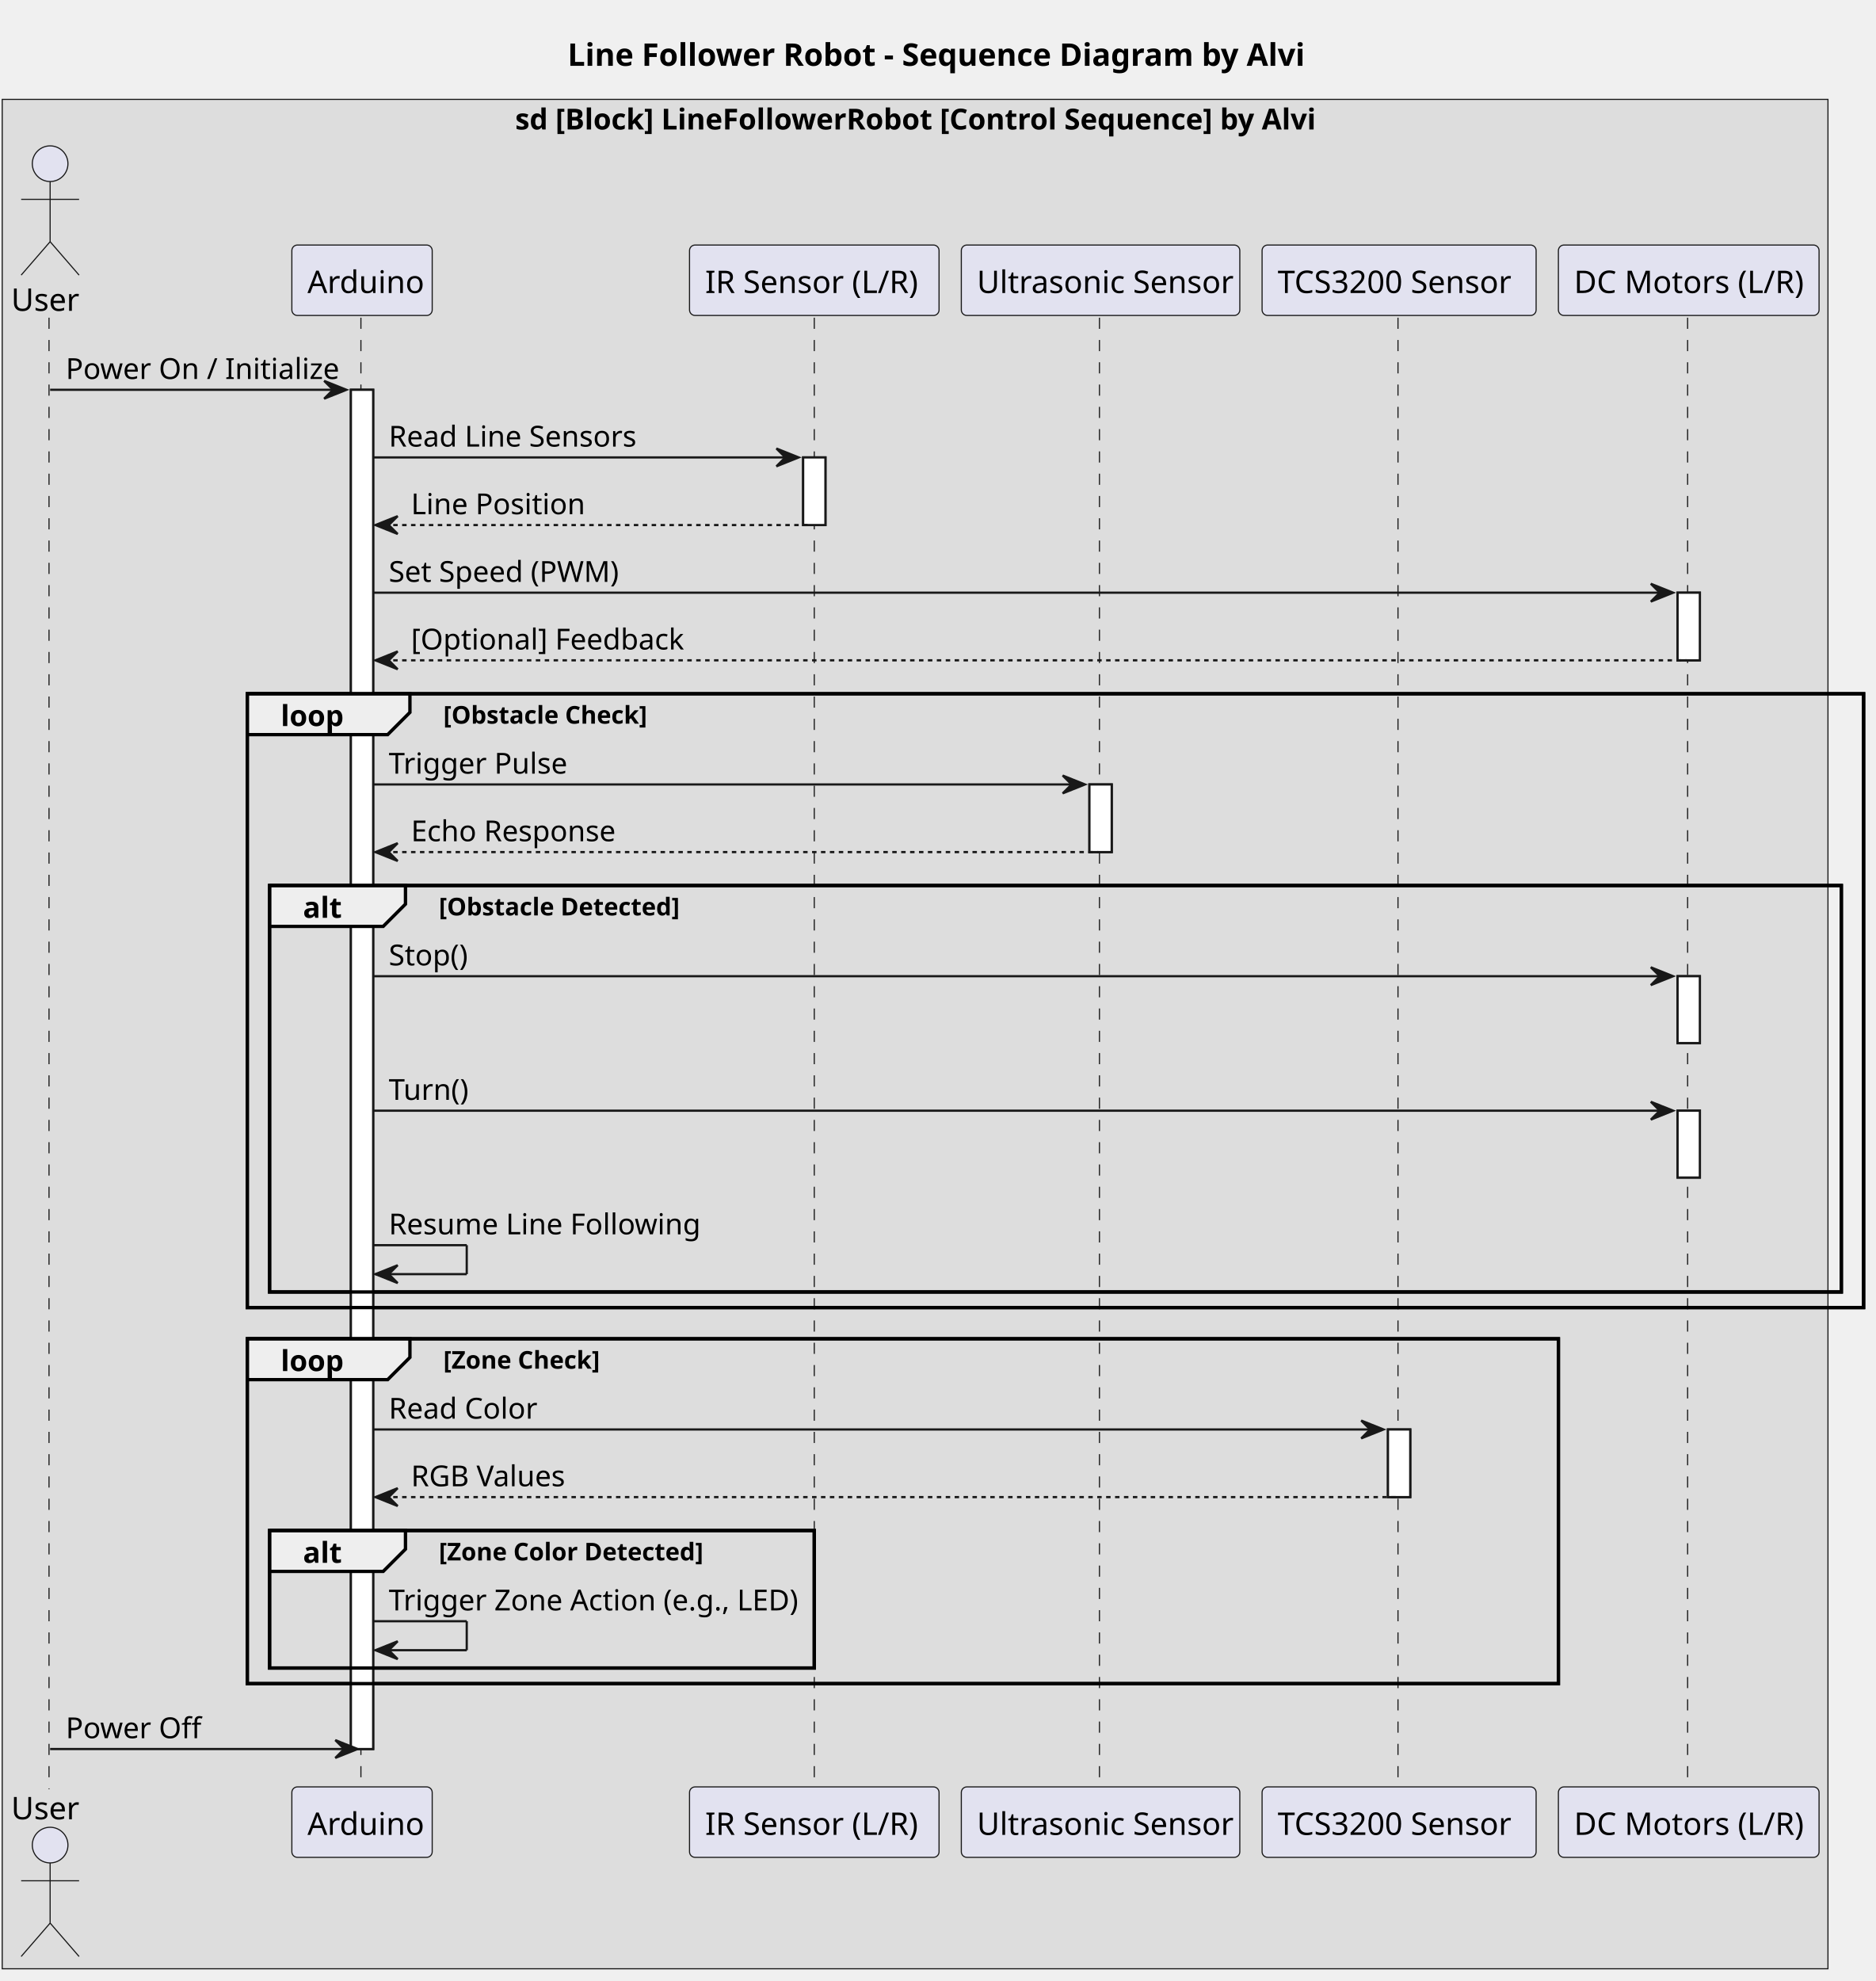
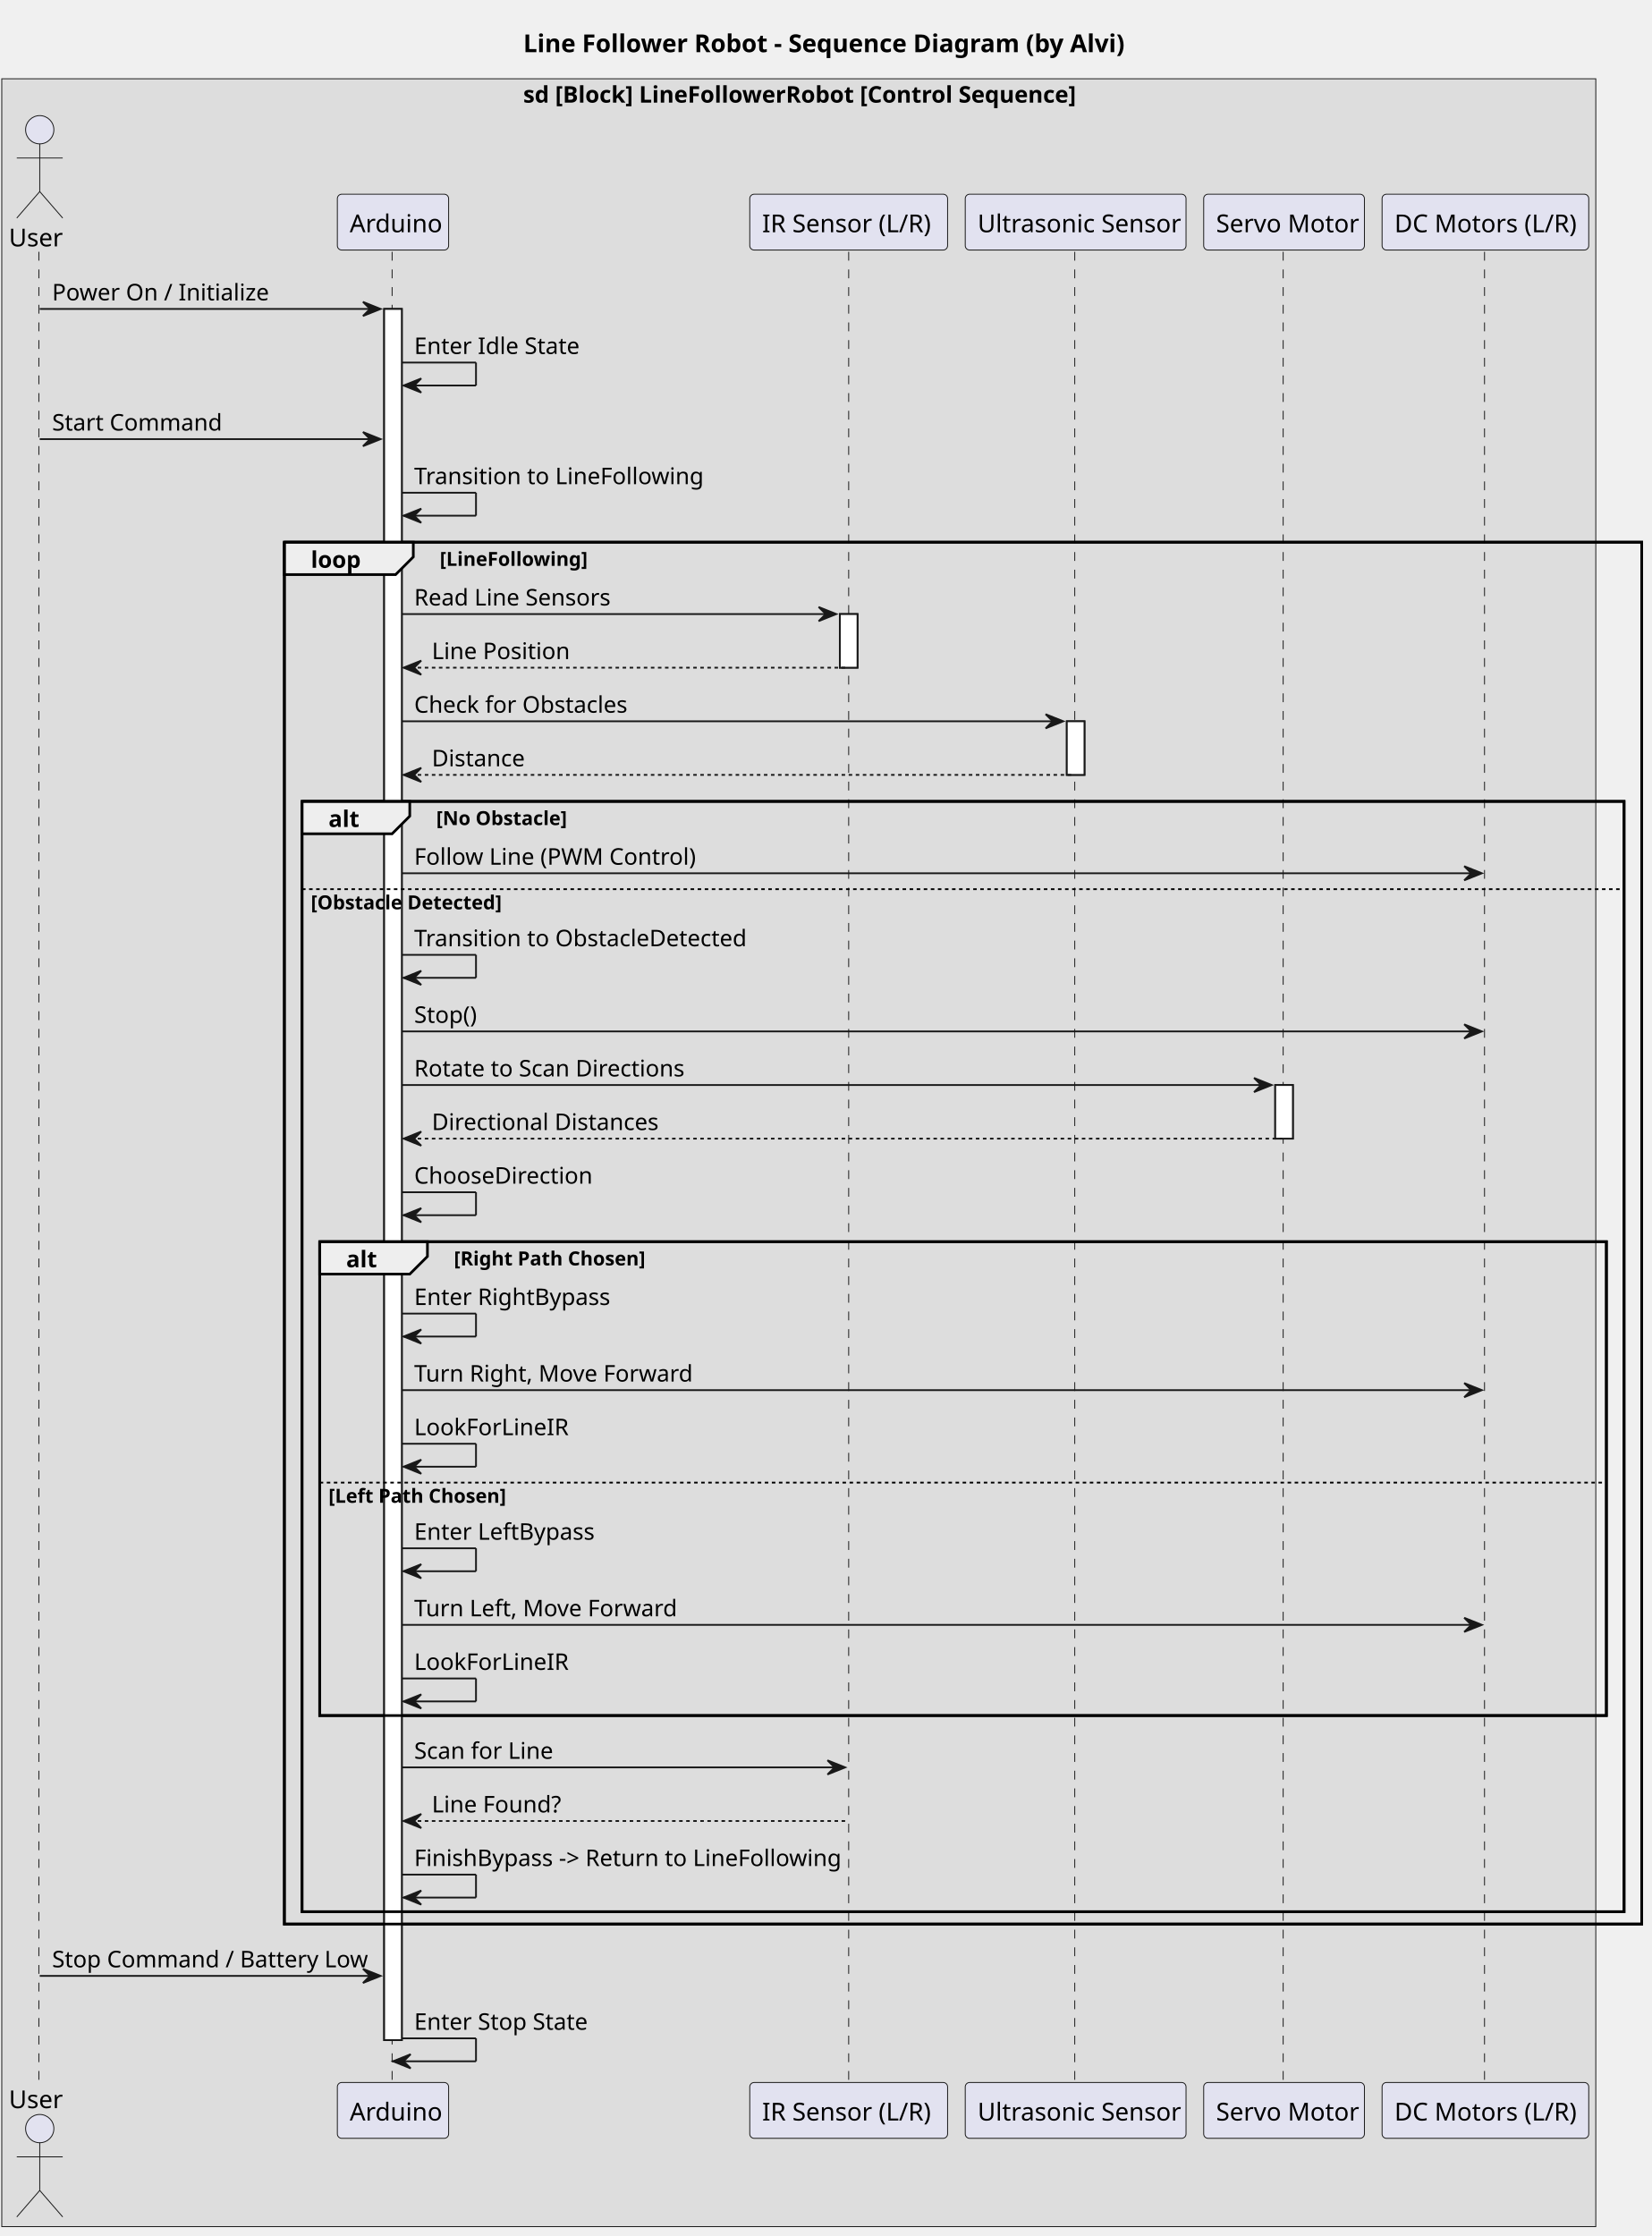
- <svg xmlns="http://www.w3.org/2000/svg" contentStyleType="text/css" height="889px" preserveAspectRatio="none" style="width:842px;height:889px;background:#FFFFFF;" version="1.1" viewBox="0 0 842 889" width="842px" zoomAndPan="magnify">
+ <svg xmlns="http://www.w3.org/2000/svg" contentStyleType="text/css" height="1266px" preserveAspectRatio="none" style="width:935px;height:1266px;background:#FFFFFF;" version="1.1" viewBox="0 0 935 1266" width="935px" zoomAndPan="magnify">
  <defs />
  <g>
-     <text fill="#000000" font-family="sans-serif" font-size="14" font-weight="bold" lengthAdjust="spacing" textLength="336" x="254.75" y="29.533">Line Follower Robot - Sequence Diagram by Alvi</text>
-     <rect fill="#DDDDDD" height="838.898" style="stroke:#181818;stroke-width:0.5;" width="819.5" x="1" y="44.609" />
-     <text fill="#000000" font-family="sans-serif" font-size="13" font-weight="bold" lengthAdjust="spacing" textLength="359" x="231.25" y="58.105">sd [Block] LineFollowerRobot [Control Sequence] by Alvi</text>
-     <rect fill="#FFFFFF" height="609.977" style="stroke:#181818;stroke-width:1.0;" width="10" x="157.5" y="174.922" />
-     <rect fill="#FFFFFF" height="30.352" style="stroke:#181818;stroke-width:1.0;" width="10" x="360.5" y="205.273" />
-     <rect fill="#FFFFFF" height="30.352" style="stroke:#181818;stroke-width:1.0;" width="10" x="489" y="352.031" />
-     <rect fill="#FFFFFF" height="30.352" style="stroke:#181818;stroke-width:1.0;" width="10" x="623" y="641.492" />
-     <rect fill="#FFFFFF" height="30.352" style="stroke:#181818;stroke-width:1.0;" width="10" x="753" y="265.977" />
-     <rect fill="#FFFFFF" height="30" style="stroke:#181818;stroke-width:1.0;" width="10" x="753" y="438.086" />
-     <rect fill="#FFFFFF" height="30" style="stroke:#181818;stroke-width:1.0;" width="10" x="753" y="498.438" />
-     <rect fill="none" height="275.461" style="stroke:#000000;stroke-width:1.5;" width="725.5" x="111" y="311.328" />
-     <rect fill="none" height="182.406" style="stroke:#000000;stroke-width:1.5;" width="705.5" x="121" y="397.383" />
-     <rect fill="none" height="154.758" style="stroke:#000000;stroke-width:1.5;" width="588.5" x="111" y="600.789" />
-     <rect fill="none" height="61.703" style="stroke:#000000;stroke-width:1.5;" width="244.5" x="121" y="686.844" />
-     <line style="stroke:#181818;stroke-width:0.5;stroke-dasharray:5.0,5.0;" x1="22" x2="22" y1="142.57" y2="802.898" />
-     <line style="stroke:#181818;stroke-width:0.5;stroke-dasharray:5.0,5.0;" x1="162" x2="162" y1="142.57" y2="802.898" />
-     <line style="stroke:#181818;stroke-width:0.5;stroke-dasharray:5.0,5.0;" x1="365.5" x2="365.5" y1="142.57" y2="802.898" />
-     <line style="stroke:#181818;stroke-width:0.5;stroke-dasharray:5.0,5.0;" x1="493.5" x2="493.5" y1="142.57" y2="802.898" />
-     <line style="stroke:#181818;stroke-width:0.5;stroke-dasharray:5.0,5.0;" x1="627.5" x2="627.5" y1="142.57" y2="802.898" />
-     <line style="stroke:#181818;stroke-width:0.5;stroke-dasharray:5.0,5.0;" x1="757.5" x2="757.5" y1="142.57" y2="802.898" />
+     <text fill="#000000" font-family="sans-serif" font-size="14" font-weight="bold" lengthAdjust="spacing" textLength="346" x="296.25" y="29.533">Line Follower Robot - Sequence Diagram (by Alvi)</text>
+     <rect fill="#DDDDDD" height="1216.086" style="stroke:#181818;stroke-width:0.5;" width="902.5" x="1" y="44.609" />
+     <text fill="#000000" font-family="sans-serif" font-size="13" font-weight="bold" lengthAdjust="spacing" textLength="312" x="296.25" y="58.105">sd [Block] LineFollowerRobot [Control Sequence]</text>
+     <rect fill="#FFFFFF" height="980.164" style="stroke:#181818;stroke-width:1.0;" width="10" x="217.5" y="174.922" />
+     <rect fill="#FFFFFF" height="30.352" style="stroke:#181818;stroke-width:1.0;" width="10" x="475.5" y="347.68" />
+     <rect fill="#FFFFFF" height="30.352" style="stroke:#181818;stroke-width:1.0;" width="10" x="604" y="408.383" />
+     <rect fill="#FFFFFF" height="30.352" style="stroke:#181818;stroke-width:1.0;" width="10" x="722" y="614.328" />
+     <rect fill="none" height="782.406" style="stroke:#000000;stroke-width:1.5;" width="768.5" x="161" y="306.977" />
+     <rect fill="none" height="628.648" style="stroke:#000000;stroke-width:1.5;" width="748.5" x="171" y="453.734" />
+     <rect fill="none" height="268.297" style="stroke:#000000;stroke-width:1.5;" width="728.5" x="181" y="703.031" />
+     <line style="stroke:#181818;stroke-width:0.5;stroke-dasharray:5.0,5.0;" x1="22" x2="22" y1="142.57" y2="1180.086" />
+     <line style="stroke:#181818;stroke-width:0.5;stroke-dasharray:5.0,5.0;" x1="222" x2="222" y1="142.57" y2="1180.086" />
+     <line style="stroke:#181818;stroke-width:0.5;stroke-dasharray:5.0,5.0;" x1="480.5" x2="480.5" y1="142.57" y2="1180.086" />
+     <line style="stroke:#181818;stroke-width:0.5;stroke-dasharray:5.0,5.0;" x1="608.5" x2="608.5" y1="142.57" y2="1180.086" />
+     <line style="stroke:#181818;stroke-width:0.5;stroke-dasharray:5.0,5.0;" x1="726.5" x2="726.5" y1="142.57" y2="1180.086" />
+     <line style="stroke:#181818;stroke-width:0.5;stroke-dasharray:5.0,5.0;" x1="840.5" x2="840.5" y1="142.57" y2="1180.086" />
    <text fill="#000000" font-family="sans-serif" font-size="14" lengthAdjust="spacing" textLength="29" x="5" y="139.494">User</text>
    <ellipse cx="22.5" cy="73.461" fill="#E2E2F0" rx="8" ry="8" style="stroke:#181818;stroke-width:0.5;" />
    <path d="M22.5,81.461 L22.5,108.461 M9.5,89.461 L35.5,89.461 M22.5,108.461 L9.5,123.461 M22.5,108.461 L35.5,123.461 " fill="none" style="stroke:#181818;stroke-width:0.5;" />
-     <text fill="#000000" font-family="sans-serif" font-size="14" lengthAdjust="spacing" textLength="29" x="5" y="816.432">User</text>
-     <ellipse cx="22.5" cy="828.008" fill="#E2E2F0" rx="8" ry="8" style="stroke:#181818;stroke-width:0.5;" />
-     <path d="M22.5,836.008 L22.5,863.008 M9.5,844.008 L35.5,844.008 M22.5,863.008 L9.5,878.008 M22.5,863.008 L35.5,878.008 " fill="none" style="stroke:#181818;stroke-width:0.5;" />
-     <rect fill="#E2E2F0" height="31.609" rx="2.5" ry="2.5" style="stroke:#181818;stroke-width:0.5;" width="63" x="131" y="109.961" />
-     <text fill="#000000" font-family="sans-serif" font-size="14" lengthAdjust="spacing" textLength="49" x="138" y="131.494">Arduino</text>
-     <rect fill="#E2E2F0" height="31.609" rx="2.5" ry="2.5" style="stroke:#181818;stroke-width:0.5;" width="63" x="131" y="801.898" />
-     <text fill="#000000" font-family="sans-serif" font-size="14" lengthAdjust="spacing" textLength="49" x="138" y="823.432">Arduino</text>
-     <rect fill="#E2E2F0" height="31.609" rx="2.5" ry="2.5" style="stroke:#181818;stroke-width:0.5;" width="112" x="309.5" y="109.961" />
-     <text fill="#000000" font-family="sans-serif" font-size="14" lengthAdjust="spacing" textLength="98" x="316.5" y="131.494">IR Sensor (L/R)</text>
-     <rect fill="#E2E2F0" height="31.609" rx="2.5" ry="2.5" style="stroke:#181818;stroke-width:0.5;" width="112" x="309.5" y="801.898" />
-     <text fill="#000000" font-family="sans-serif" font-size="14" lengthAdjust="spacing" textLength="98" x="316.5" y="823.432">IR Sensor (L/R)</text>
-     <rect fill="#E2E2F0" height="31.609" rx="2.5" ry="2.5" style="stroke:#181818;stroke-width:0.5;" width="125" x="431.5" y="109.961" />
-     <text fill="#000000" font-family="sans-serif" font-size="14" lengthAdjust="spacing" textLength="111" x="438.5" y="131.494">Ultrasonic Sensor</text>
-     <rect fill="#E2E2F0" height="31.609" rx="2.5" ry="2.5" style="stroke:#181818;stroke-width:0.5;" width="125" x="431.5" y="801.898" />
-     <text fill="#000000" font-family="sans-serif" font-size="14" lengthAdjust="spacing" textLength="111" x="438.5" y="823.432">Ultrasonic Sensor</text>
-     <rect fill="#E2E2F0" height="31.609" rx="2.5" ry="2.5" style="stroke:#181818;stroke-width:0.5;" width="123" x="566.5" y="109.961" />
-     <text fill="#000000" font-family="sans-serif" font-size="14" lengthAdjust="spacing" textLength="109" x="573.5" y="131.494">TCS3200 Sensor</text>
-     <rect fill="#E2E2F0" height="31.609" rx="2.5" ry="2.5" style="stroke:#181818;stroke-width:0.5;" width="123" x="566.5" y="801.898" />
-     <text fill="#000000" font-family="sans-serif" font-size="14" lengthAdjust="spacing" textLength="109" x="573.5" y="823.432">TCS3200 Sensor</text>
-     <rect fill="#E2E2F0" height="31.609" rx="2.5" ry="2.5" style="stroke:#181818;stroke-width:0.5;" width="117" x="699.5" y="109.961" />
-     <text fill="#000000" font-family="sans-serif" font-size="14" lengthAdjust="spacing" textLength="103" x="706.5" y="131.494">DC Motors (L/R)</text>
-     <rect fill="#E2E2F0" height="31.609" rx="2.5" ry="2.5" style="stroke:#181818;stroke-width:0.5;" width="117" x="699.5" y="801.898" />
-     <text fill="#000000" font-family="sans-serif" font-size="14" lengthAdjust="spacing" textLength="103" x="706.5" y="823.432">DC Motors (L/R)</text>
-     <rect fill="#FFFFFF" height="609.977" style="stroke:#181818;stroke-width:1.0;" width="10" x="157.5" y="174.922" />
-     <rect fill="#FFFFFF" height="30.352" style="stroke:#181818;stroke-width:1.0;" width="10" x="360.5" y="205.273" />
-     <rect fill="#FFFFFF" height="30.352" style="stroke:#181818;stroke-width:1.0;" width="10" x="489" y="352.031" />
-     <rect fill="#FFFFFF" height="30.352" style="stroke:#181818;stroke-width:1.0;" width="10" x="623" y="641.492" />
-     <rect fill="#FFFFFF" height="30.352" style="stroke:#181818;stroke-width:1.0;" width="10" x="753" y="265.977" />
-     <rect fill="#FFFFFF" height="30" style="stroke:#181818;stroke-width:1.0;" width="10" x="753" y="438.086" />
-     <rect fill="#FFFFFF" height="30" style="stroke:#181818;stroke-width:1.0;" width="10" x="753" y="498.438" />
-     <polygon fill="#181818" points="145.5,170.922,155.5,174.922,145.5,178.922,149.5,174.922" style="stroke:#181818;stroke-width:1.0;" />
-     <line style="stroke:#181818;stroke-width:1.0;" x1="22.5" x2="151.5" y1="174.922" y2="174.922" />
+     <text fill="#000000" font-family="sans-serif" font-size="14" lengthAdjust="spacing" textLength="29" x="5" y="1193.619">User</text>
+     <ellipse cx="22.5" cy="1205.195" fill="#E2E2F0" rx="8" ry="8" style="stroke:#181818;stroke-width:0.5;" />
+     <path d="M22.5,1213.195 L22.5,1240.195 M9.5,1221.195 L35.5,1221.195 M22.5,1240.195 L9.5,1255.195 M22.5,1240.195 L35.5,1255.195 " fill="none" style="stroke:#181818;stroke-width:0.5;" />
+     <rect fill="#E2E2F0" height="31.609" rx="2.5" ry="2.5" style="stroke:#181818;stroke-width:0.5;" width="63" x="191" y="109.961" />
+     <text fill="#000000" font-family="sans-serif" font-size="14" lengthAdjust="spacing" textLength="49" x="198" y="131.494">Arduino</text>
+     <rect fill="#E2E2F0" height="31.609" rx="2.5" ry="2.5" style="stroke:#181818;stroke-width:0.5;" width="63" x="191" y="1179.086" />
+     <text fill="#000000" font-family="sans-serif" font-size="14" lengthAdjust="spacing" textLength="49" x="198" y="1200.619">Arduino</text>
+     <rect fill="#E2E2F0" height="31.609" rx="2.5" ry="2.5" style="stroke:#181818;stroke-width:0.5;" width="112" x="424.5" y="109.961" />
+     <text fill="#000000" font-family="sans-serif" font-size="14" lengthAdjust="spacing" textLength="98" x="431.5" y="131.494">IR Sensor (L/R)</text>
+     <rect fill="#E2E2F0" height="31.609" rx="2.5" ry="2.5" style="stroke:#181818;stroke-width:0.5;" width="112" x="424.5" y="1179.086" />
+     <text fill="#000000" font-family="sans-serif" font-size="14" lengthAdjust="spacing" textLength="98" x="431.5" y="1200.619">IR Sensor (L/R)</text>
+     <rect fill="#E2E2F0" height="31.609" rx="2.5" ry="2.5" style="stroke:#181818;stroke-width:0.5;" width="125" x="546.5" y="109.961" />
+     <text fill="#000000" font-family="sans-serif" font-size="14" lengthAdjust="spacing" textLength="111" x="553.5" y="131.494">Ultrasonic Sensor</text>
+     <rect fill="#E2E2F0" height="31.609" rx="2.5" ry="2.5" style="stroke:#181818;stroke-width:0.5;" width="125" x="546.5" y="1179.086" />
+     <text fill="#000000" font-family="sans-serif" font-size="14" lengthAdjust="spacing" textLength="111" x="553.5" y="1200.619">Ultrasonic Sensor</text>
+     <rect fill="#E2E2F0" height="31.609" rx="2.5" ry="2.5" style="stroke:#181818;stroke-width:0.5;" width="91" x="681.5" y="109.961" />
+     <text fill="#000000" font-family="sans-serif" font-size="14" lengthAdjust="spacing" textLength="77" x="688.5" y="131.494">Servo Motor</text>
+     <rect fill="#E2E2F0" height="31.609" rx="2.5" ry="2.5" style="stroke:#181818;stroke-width:0.5;" width="91" x="681.5" y="1179.086" />
+     <text fill="#000000" font-family="sans-serif" font-size="14" lengthAdjust="spacing" textLength="77" x="688.5" y="1200.619">Servo Motor</text>
+     <rect fill="#E2E2F0" height="31.609" rx="2.5" ry="2.5" style="stroke:#181818;stroke-width:0.5;" width="117" x="782.5" y="109.961" />
+     <text fill="#000000" font-family="sans-serif" font-size="14" lengthAdjust="spacing" textLength="103" x="789.5" y="131.494">DC Motors (L/R)</text>
+     <rect fill="#E2E2F0" height="31.609" rx="2.5" ry="2.5" style="stroke:#181818;stroke-width:0.5;" width="117" x="782.5" y="1179.086" />
+     <text fill="#000000" font-family="sans-serif" font-size="14" lengthAdjust="spacing" textLength="103" x="789.5" y="1200.619">DC Motors (L/R)</text>
+     <rect fill="#FFFFFF" height="980.164" style="stroke:#181818;stroke-width:1.0;" width="10" x="217.5" y="174.922" />
+     <rect fill="#FFFFFF" height="30.352" style="stroke:#181818;stroke-width:1.0;" width="10" x="475.5" y="347.68" />
+     <rect fill="#FFFFFF" height="30.352" style="stroke:#181818;stroke-width:1.0;" width="10" x="604" y="408.383" />
+     <rect fill="#FFFFFF" height="30.352" style="stroke:#181818;stroke-width:1.0;" width="10" x="722" y="614.328" />
+     <polygon fill="#181818" points="205.5,170.922,215.5,174.922,205.5,178.922,209.5,174.922" style="stroke:#181818;stroke-width:1.0;" />
+     <line style="stroke:#181818;stroke-width:1.0;" x1="22.5" x2="211.5" y1="174.922" y2="174.922" />
    <text fill="#000000" font-family="sans-serif" font-size="13" lengthAdjust="spacing" textLength="116" x="29.5" y="170.065">Power On / Initialize</text>
-     <polygon fill="#181818" points="348.5,201.273,358.5,205.273,348.5,209.273,352.5,205.273" style="stroke:#181818;stroke-width:1.0;" />
-     <line style="stroke:#181818;stroke-width:1.0;" x1="167.5" x2="354.5" y1="205.273" y2="205.273" />
-     <text fill="#000000" font-family="sans-serif" font-size="13" lengthAdjust="spacing" textLength="110" x="174.5" y="200.417">Read Line Sensors</text>
-     <polygon fill="#181818" points="178.5,231.625,168.5,235.625,178.5,239.625,174.5,235.625" style="stroke:#181818;stroke-width:1.0;" />
-     <line style="stroke:#181818;stroke-width:1.0;stroke-dasharray:2.0,2.0;" x1="172.5" x2="364.5" y1="235.625" y2="235.625" />
-     <text fill="#000000" font-family="sans-serif" font-size="13" lengthAdjust="spacing" textLength="75" x="184.5" y="230.769">Line Position</text>
-     <polygon fill="#181818" points="741,261.977,751,265.977,741,269.977,745,265.977" style="stroke:#181818;stroke-width:1.0;" />
-     <line style="stroke:#181818;stroke-width:1.0;" x1="167.5" x2="747" y1="265.977" y2="265.977" />
-     <text fill="#000000" font-family="sans-serif" font-size="13" lengthAdjust="spacing" textLength="106" x="174.5" y="261.12">Set Speed (PWM)</text>
-     <polygon fill="#181818" points="178.5,292.328,168.5,296.328,178.5,300.328,174.5,296.328" style="stroke:#181818;stroke-width:1.0;" />
-     <line style="stroke:#181818;stroke-width:1.0;stroke-dasharray:2.0,2.0;" x1="172.5" x2="757" y1="296.328" y2="296.328" />
-     <text fill="#000000" font-family="sans-serif" font-size="13" lengthAdjust="spacing" textLength="117" x="184.5" y="291.472">[Optional] Feedback</text>
-     <path d="M111,311.328 L184,311.328 L184,319.68 L174,329.68 L111,329.68 L111,311.328 " fill="#EEEEEE" style="stroke:#000000;stroke-width:1.5;" />
-     <rect fill="none" height="275.461" style="stroke:#000000;stroke-width:1.5;" width="725.5" x="111" y="311.328" />
-     <text fill="#000000" font-family="sans-serif" font-size="13" font-weight="bold" lengthAdjust="spacing" textLength="28" x="126" y="325.823">loop</text>
-     <text fill="#000000" font-family="sans-serif" font-size="11" font-weight="bold" lengthAdjust="spacing" textLength="94" x="199" y="324.747">[Obstacle Check]</text>
-     <polygon fill="#181818" points="477,348.031,487,352.031,477,356.031,481,352.031" style="stroke:#181818;stroke-width:1.0;" />
-     <line style="stroke:#181818;stroke-width:1.0;" x1="167.5" x2="483" y1="352.031" y2="352.031" />
-     <text fill="#000000" font-family="sans-serif" font-size="13" lengthAdjust="spacing" textLength="76" x="174.5" y="347.175">Trigger Pulse</text>
-     <polygon fill="#181818" points="178.5,378.383,168.5,382.383,178.5,386.383,174.5,382.383" style="stroke:#181818;stroke-width:1.0;" />
-     <line style="stroke:#181818;stroke-width:1.0;stroke-dasharray:2.0,2.0;" x1="172.5" x2="493" y1="382.383" y2="382.383" />
-     <text fill="#000000" font-family="sans-serif" font-size="13" lengthAdjust="spacing" textLength="92" x="184.5" y="377.526">Echo Response</text>
-     <path d="M121,397.383 L182,397.383 L182,405.734 L172,415.734 L121,415.734 L121,397.383 " fill="#EEEEEE" style="stroke:#000000;stroke-width:1.5;" />
-     <rect fill="none" height="182.406" style="stroke:#000000;stroke-width:1.5;" width="705.5" x="121" y="397.383" />
-     <text fill="#000000" font-family="sans-serif" font-size="13" font-weight="bold" lengthAdjust="spacing" textLength="16" x="136" y="411.878">alt</text>
-     <text fill="#000000" font-family="sans-serif" font-size="11" font-weight="bold" lengthAdjust="spacing" textLength="108" x="197" y="410.802">[Obstacle Detected]</text>
-     <polygon fill="#181818" points="741,434.086,751,438.086,741,442.086,745,438.086" style="stroke:#181818;stroke-width:1.0;" />
-     <line style="stroke:#181818;stroke-width:1.0;" x1="167.5" x2="747" y1="438.086" y2="438.086" />
-     <text fill="#000000" font-family="sans-serif" font-size="13" lengthAdjust="spacing" textLength="35" x="174.5" y="433.229">Stop()</text>
-     <polygon fill="#181818" points="741,494.438,751,498.438,741,502.438,745,498.438" style="stroke:#181818;stroke-width:1.0;" />
-     <line style="stroke:#181818;stroke-width:1.0;" x1="167.5" x2="747" y1="498.438" y2="498.438" />
-     <text fill="#000000" font-family="sans-serif" font-size="13" lengthAdjust="spacing" textLength="33" x="174.5" y="493.581">Turn()</text>
-     <line style="stroke:#181818;stroke-width:1.0;" x1="167.5" x2="209.5" y1="558.789" y2="558.789" />
-     <line style="stroke:#181818;stroke-width:1.0;" x1="209.5" x2="209.5" y1="558.789" y2="571.789" />
-     <line style="stroke:#181818;stroke-width:1.0;" x1="168.5" x2="209.5" y1="571.789" y2="571.789" />
-     <polygon fill="#181818" points="178.5,567.789,168.5,571.789,178.5,575.789,174.5,571.789" style="stroke:#181818;stroke-width:1.0;" />
-     <text fill="#000000" font-family="sans-serif" font-size="13" lengthAdjust="spacing" textLength="134" x="174.5" y="553.933">Resume Line Following</text>
-     <path d="M111,600.789 L184,600.789 L184,609.141 L174,619.141 L111,619.141 L111,600.789 " fill="#EEEEEE" style="stroke:#000000;stroke-width:1.5;" />
-     <rect fill="none" height="154.758" style="stroke:#000000;stroke-width:1.5;" width="588.5" x="111" y="600.789" />
-     <text fill="#000000" font-family="sans-serif" font-size="13" font-weight="bold" lengthAdjust="spacing" textLength="28" x="126" y="615.284">loop</text>
-     <text fill="#000000" font-family="sans-serif" font-size="11" font-weight="bold" lengthAdjust="spacing" textLength="74" x="199" y="614.208">[Zone Check]</text>
-     <polygon fill="#181818" points="611,637.492,621,641.492,611,645.492,615,641.492" style="stroke:#181818;stroke-width:1.0;" />
-     <line style="stroke:#181818;stroke-width:1.0;" x1="167.5" x2="617" y1="641.492" y2="641.492" />
-     <text fill="#000000" font-family="sans-serif" font-size="13" lengthAdjust="spacing" textLength="64" x="174.5" y="636.636">Read Color</text>
-     <polygon fill="#181818" points="178.5,667.844,168.5,671.844,178.5,675.844,174.5,671.844" style="stroke:#181818;stroke-width:1.0;" />
-     <line style="stroke:#181818;stroke-width:1.0;stroke-dasharray:2.0,2.0;" x1="172.5" x2="627" y1="671.844" y2="671.844" />
-     <text fill="#000000" font-family="sans-serif" font-size="13" lengthAdjust="spacing" textLength="72" x="184.5" y="666.987">RGB Values</text>
-     <path d="M121,686.844 L182,686.844 L182,695.195 L172,705.195 L121,705.195 L121,686.844 " fill="#EEEEEE" style="stroke:#000000;stroke-width:1.5;" />
-     <rect fill="none" height="61.703" style="stroke:#000000;stroke-width:1.5;" width="244.5" x="121" y="686.844" />
-     <text fill="#000000" font-family="sans-serif" font-size="13" font-weight="bold" lengthAdjust="spacing" textLength="16" x="136" y="701.339">alt</text>
-     <text fill="#000000" font-family="sans-serif" font-size="11" font-weight="bold" lengthAdjust="spacing" textLength="121" x="197" y="700.263">[Zone Color Detected]</text>
-     <line style="stroke:#181818;stroke-width:1.0;" x1="167.5" x2="209.5" y1="727.547" y2="727.547" />
-     <line style="stroke:#181818;stroke-width:1.0;" x1="209.5" x2="209.5" y1="727.547" y2="740.547" />
-     <line style="stroke:#181818;stroke-width:1.0;" x1="168.5" x2="209.5" y1="740.547" y2="740.547" />
-     <polygon fill="#181818" points="178.5,736.547,168.5,740.547,178.5,744.547,174.5,740.547" style="stroke:#181818;stroke-width:1.0;" />
-     <text fill="#000000" font-family="sans-serif" font-size="13" lengthAdjust="spacing" textLength="179" x="174.5" y="722.69">Trigger Zone Action (e.g., LED)</text>
-     <polygon fill="#181818" points="150.5,780.898,160.5,784.898,150.5,788.898,154.5,784.898" style="stroke:#181818;stroke-width:1.0;" />
-     <line style="stroke:#181818;stroke-width:1.0;" x1="22.5" x2="156.5" y1="784.898" y2="784.898" />
-     <text fill="#000000" font-family="sans-serif" font-size="13" lengthAdjust="spacing" textLength="56" x="29.5" y="780.042">Power Off</text>
+     <line style="stroke:#181818;stroke-width:1.0;" x1="227.5" x2="269.5" y1="205.273" y2="205.273" />
+     <line style="stroke:#181818;stroke-width:1.0;" x1="269.5" x2="269.5" y1="205.273" y2="218.273" />
+     <line style="stroke:#181818;stroke-width:1.0;" x1="228.5" x2="269.5" y1="218.273" y2="218.273" />
+     <polygon fill="#181818" points="238.5,214.273,228.5,218.273,238.5,222.273,234.5,218.273" style="stroke:#181818;stroke-width:1.0;" />
+     <text fill="#000000" font-family="sans-serif" font-size="13" lengthAdjust="spacing" textLength="90" x="234.5" y="200.417">Enter Idle State</text>
+     <polygon fill="#181818" points="205.5,244.625,215.5,248.625,205.5,252.625,209.5,248.625" style="stroke:#181818;stroke-width:1.0;" />
+     <line style="stroke:#181818;stroke-width:1.0;" x1="22.5" x2="211.5" y1="248.625" y2="248.625" />
+     <text fill="#000000" font-family="sans-serif" font-size="13" lengthAdjust="spacing" textLength="91" x="29.5" y="243.769">Start Command</text>
+     <line style="stroke:#181818;stroke-width:1.0;" x1="227.5" x2="269.5" y1="278.977" y2="278.977" />
+     <line style="stroke:#181818;stroke-width:1.0;" x1="269.5" x2="269.5" y1="278.977" y2="291.977" />
+     <line style="stroke:#181818;stroke-width:1.0;" x1="228.5" x2="269.5" y1="291.977" y2="291.977" />
+     <polygon fill="#181818" points="238.5,287.977,228.5,291.977,238.5,295.977,234.5,291.977" style="stroke:#181818;stroke-width:1.0;" />
+     <text fill="#000000" font-family="sans-serif" font-size="13" lengthAdjust="spacing" textLength="153" x="234.5" y="274.12">Transition to LineFollowing</text>
+     <path d="M161,306.977 L234,306.977 L234,315.328 L224,325.328 L161,325.328 L161,306.977 " fill="#EEEEEE" style="stroke:#000000;stroke-width:1.5;" />
+     <rect fill="none" height="782.406" style="stroke:#000000;stroke-width:1.5;" width="768.5" x="161" y="306.977" />
+     <text fill="#000000" font-family="sans-serif" font-size="13" font-weight="bold" lengthAdjust="spacing" textLength="28" x="176" y="321.472">loop</text>
+     <text fill="#000000" font-family="sans-serif" font-size="11" font-weight="bold" lengthAdjust="spacing" textLength="85" x="249" y="320.396">[LineFollowing]</text>
+     <polygon fill="#181818" points="463.5,343.68,473.5,347.68,463.5,351.68,467.5,347.68" style="stroke:#181818;stroke-width:1.0;" />
+     <line style="stroke:#181818;stroke-width:1.0;" x1="227.5" x2="469.5" y1="347.68" y2="347.68" />
+     <text fill="#000000" font-family="sans-serif" font-size="13" lengthAdjust="spacing" textLength="110" x="234.5" y="342.823">Read Line Sensors</text>
+     <polygon fill="#181818" points="238.5,374.031,228.5,378.031,238.5,382.031,234.5,378.031" style="stroke:#181818;stroke-width:1.0;" />
+     <line style="stroke:#181818;stroke-width:1.0;stroke-dasharray:2.0,2.0;" x1="232.5" x2="479.5" y1="378.031" y2="378.031" />
+     <text fill="#000000" font-family="sans-serif" font-size="13" lengthAdjust="spacing" textLength="75" x="244.5" y="373.175">Line Position</text>
+     <polygon fill="#181818" points="592,404.383,602,408.383,592,412.383,596,408.383" style="stroke:#181818;stroke-width:1.0;" />
+     <line style="stroke:#181818;stroke-width:1.0;" x1="227.5" x2="598" y1="408.383" y2="408.383" />
+     <text fill="#000000" font-family="sans-serif" font-size="13" lengthAdjust="spacing" textLength="118" x="234.5" y="403.526">Check for Obstacles</text>
+     <polygon fill="#181818" points="238.5,434.734,228.5,438.734,238.5,442.734,234.5,438.734" style="stroke:#181818;stroke-width:1.0;" />
+     <line style="stroke:#181818;stroke-width:1.0;stroke-dasharray:2.0,2.0;" x1="232.5" x2="608" y1="438.734" y2="438.734" />
+     <text fill="#000000" font-family="sans-serif" font-size="13" lengthAdjust="spacing" textLength="51" x="244.5" y="433.878">Distance</text>
+     <path d="M171,453.734 L232,453.734 L232,462.086 L222,472.086 L171,472.086 L171,453.734 " fill="#EEEEEE" style="stroke:#000000;stroke-width:1.5;" />
+     <rect fill="none" height="628.648" style="stroke:#000000;stroke-width:1.5;" width="748.5" x="171" y="453.734" />
+     <text fill="#000000" font-family="sans-serif" font-size="13" font-weight="bold" lengthAdjust="spacing" textLength="16" x="186" y="468.229">alt</text>
+     <text fill="#000000" font-family="sans-serif" font-size="11" font-weight="bold" lengthAdjust="spacing" textLength="73" x="247" y="467.153">[No Obstacle]</text>
+     <polygon fill="#181818" points="829,490.438,839,494.438,829,498.438,833,494.438" style="stroke:#181818;stroke-width:1.0;" />
+     <line style="stroke:#181818;stroke-width:1.0;" x1="227.5" x2="835" y1="494.438" y2="494.438" />
+     <text fill="#000000" font-family="sans-serif" font-size="13" lengthAdjust="spacing" textLength="155" x="234.5" y="489.581">Follow Line (PWM Control)</text>
+     <line style="stroke:#000000;stroke-width:1.0;stroke-dasharray:2.0,2.0;" x1="171" x2="919.5" y1="503.438" y2="503.438" />
+     <text fill="#000000" font-family="sans-serif" font-size="11" font-weight="bold" lengthAdjust="spacing" textLength="108" x="176" y="514.856">[Obstacle Detected]</text>
+     <line style="stroke:#181818;stroke-width:1.0;" x1="227.5" x2="269.5" y1="540.625" y2="540.625" />
+     <line style="stroke:#181818;stroke-width:1.0;" x1="269.5" x2="269.5" y1="540.625" y2="553.625" />
+     <line style="stroke:#181818;stroke-width:1.0;" x1="228.5" x2="269.5" y1="553.625" y2="553.625" />
+     <polygon fill="#181818" points="238.5,549.625,228.5,553.625,238.5,557.625,234.5,553.625" style="stroke:#181818;stroke-width:1.0;" />
+     <text fill="#000000" font-family="sans-serif" font-size="13" lengthAdjust="spacing" textLength="179" x="234.5" y="535.769">Transition to ObstacleDetected</text>
+     <polygon fill="#181818" points="829,579.977,839,583.977,829,587.977,833,583.977" style="stroke:#181818;stroke-width:1.0;" />
+     <line style="stroke:#181818;stroke-width:1.0;" x1="227.5" x2="835" y1="583.977" y2="583.977" />
+     <text fill="#000000" font-family="sans-serif" font-size="13" lengthAdjust="spacing" textLength="35" x="234.5" y="579.12">Stop()</text>
+     <polygon fill="#181818" points="710,610.328,720,614.328,710,618.328,714,614.328" style="stroke:#181818;stroke-width:1.0;" />
+     <line style="stroke:#181818;stroke-width:1.0;" x1="227.5" x2="716" y1="614.328" y2="614.328" />
+     <text fill="#000000" font-family="sans-serif" font-size="13" lengthAdjust="spacing" textLength="149" x="234.5" y="609.472">Rotate to Scan Directions</text>
+     <polygon fill="#181818" points="238.5,640.68,228.5,644.68,238.5,648.68,234.5,644.68" style="stroke:#181818;stroke-width:1.0;" />
+     <line style="stroke:#181818;stroke-width:1.0;stroke-dasharray:2.0,2.0;" x1="232.5" x2="726" y1="644.68" y2="644.68" />
+     <text fill="#000000" font-family="sans-serif" font-size="13" lengthAdjust="spacing" textLength="123" x="244.5" y="639.823">Directional Distances</text>
+     <line style="stroke:#181818;stroke-width:1.0;" x1="227.5" x2="269.5" y1="675.031" y2="675.031" />
+     <line style="stroke:#181818;stroke-width:1.0;" x1="269.5" x2="269.5" y1="675.031" y2="688.031" />
+     <line style="stroke:#181818;stroke-width:1.0;" x1="228.5" x2="269.5" y1="688.031" y2="688.031" />
+     <polygon fill="#181818" points="238.5,684.031,228.5,688.031,238.5,692.031,234.5,688.031" style="stroke:#181818;stroke-width:1.0;" />
+     <text fill="#000000" font-family="sans-serif" font-size="13" lengthAdjust="spacing" textLength="95" x="234.5" y="670.175">ChooseDirection</text>
+     <path d="M181,703.031 L242,703.031 L242,711.383 L232,721.383 L181,721.383 L181,703.031 " fill="#EEEEEE" style="stroke:#000000;stroke-width:1.5;" />
+     <rect fill="none" height="268.297" style="stroke:#000000;stroke-width:1.5;" width="728.5" x="181" y="703.031" />
+     <text fill="#000000" font-family="sans-serif" font-size="13" font-weight="bold" lengthAdjust="spacing" textLength="16" x="196" y="717.526">alt</text>
+     <text fill="#000000" font-family="sans-serif" font-size="11" font-weight="bold" lengthAdjust="spacing" textLength="109" x="257" y="716.45">[Right Path Chosen]</text>
+     <line style="stroke:#181818;stroke-width:1.0;" x1="227.5" x2="269.5" y1="743.734" y2="743.734" />
+     <line style="stroke:#181818;stroke-width:1.0;" x1="269.5" x2="269.5" y1="743.734" y2="756.734" />
+     <line style="stroke:#181818;stroke-width:1.0;" x1="228.5" x2="269.5" y1="756.734" y2="756.734" />
+     <polygon fill="#181818" points="238.5,752.734,228.5,756.734,238.5,760.734,234.5,756.734" style="stroke:#181818;stroke-width:1.0;" />
+     <text fill="#000000" font-family="sans-serif" font-size="13" lengthAdjust="spacing" textLength="109" x="234.5" y="738.878">Enter RightBypass</text>
+     <polygon fill="#181818" points="829,783.086,839,787.086,829,791.086,833,787.086" style="stroke:#181818;stroke-width:1.0;" />
+     <line style="stroke:#181818;stroke-width:1.0;" x1="227.5" x2="835" y1="787.086" y2="787.086" />
+     <text fill="#000000" font-family="sans-serif" font-size="13" lengthAdjust="spacing" textLength="147" x="234.5" y="782.23">Turn Right, Move Forward</text>
+     <line style="stroke:#181818;stroke-width:1.0;" x1="227.5" x2="269.5" y1="817.438" y2="817.438" />
+     <line style="stroke:#181818;stroke-width:1.0;" x1="269.5" x2="269.5" y1="817.438" y2="830.438" />
+     <line style="stroke:#181818;stroke-width:1.0;" x1="228.5" x2="269.5" y1="830.438" y2="830.438" />
+     <polygon fill="#181818" points="238.5,826.438,228.5,830.438,238.5,834.438,234.5,830.438" style="stroke:#181818;stroke-width:1.0;" />
+     <text fill="#000000" font-family="sans-serif" font-size="13" lengthAdjust="spacing" textLength="83" x="234.5" y="812.581">LookForLineIR</text>
+     <line style="stroke:#000000;stroke-width:1.0;stroke-dasharray:2.0,2.0;" x1="181" x2="909.5" y1="839.438" y2="839.438" />
+     <text fill="#000000" font-family="sans-serif" font-size="11" font-weight="bold" lengthAdjust="spacing" textLength="103" x="186" y="850.856">[Left Path Chosen]</text>
+     <line style="stroke:#181818;stroke-width:1.0;" x1="227.5" x2="269.5" y1="876.625" y2="876.625" />
+     <line style="stroke:#181818;stroke-width:1.0;" x1="269.5" x2="269.5" y1="876.625" y2="889.625" />
+     <line style="stroke:#181818;stroke-width:1.0;" x1="228.5" x2="269.5" y1="889.625" y2="889.625" />
+     <polygon fill="#181818" points="238.5,885.625,228.5,889.625,238.5,893.625,234.5,889.625" style="stroke:#181818;stroke-width:1.0;" />
+     <text fill="#000000" font-family="sans-serif" font-size="13" lengthAdjust="spacing" textLength="100" x="234.5" y="871.769">Enter LeftBypass</text>
+     <polygon fill="#181818" points="829,915.977,839,919.977,829,923.977,833,919.977" style="stroke:#181818;stroke-width:1.0;" />
+     <line style="stroke:#181818;stroke-width:1.0;" x1="227.5" x2="835" y1="919.977" y2="919.977" />
+     <text fill="#000000" font-family="sans-serif" font-size="13" lengthAdjust="spacing" textLength="138" x="234.5" y="915.12">Turn Left, Move Forward</text>
+     <line style="stroke:#181818;stroke-width:1.0;" x1="227.5" x2="269.5" y1="950.328" y2="950.328" />
+     <line style="stroke:#181818;stroke-width:1.0;" x1="269.5" x2="269.5" y1="950.328" y2="963.328" />
+     <line style="stroke:#181818;stroke-width:1.0;" x1="228.5" x2="269.5" y1="963.328" y2="963.328" />
+     <polygon fill="#181818" points="238.5,959.328,228.5,963.328,238.5,967.328,234.5,963.328" style="stroke:#181818;stroke-width:1.0;" />
+     <text fill="#000000" font-family="sans-serif" font-size="13" lengthAdjust="spacing" textLength="83" x="234.5" y="945.472">LookForLineIR</text>
+     <polygon fill="#181818" points="468.5,996.68,478.5,1000.68,468.5,1004.68,472.5,1000.68" style="stroke:#181818;stroke-width:1.0;" />
+     <line style="stroke:#181818;stroke-width:1.0;" x1="227.5" x2="474.5" y1="1000.68" y2="1000.68" />
+     <text fill="#000000" font-family="sans-serif" font-size="13" lengthAdjust="spacing" textLength="76" x="234.5" y="995.823">Scan for Line</text>
+     <polygon fill="#181818" points="238.5,1027.031,228.5,1031.031,238.5,1035.031,234.5,1031.031" style="stroke:#181818;stroke-width:1.0;" />
+     <line style="stroke:#181818;stroke-width:1.0;stroke-dasharray:2.0,2.0;" x1="232.5" x2="479.5" y1="1031.031" y2="1031.031" />
+     <text fill="#000000" font-family="sans-serif" font-size="13" lengthAdjust="spacing" textLength="71" x="244.5" y="1026.175">Line Found?</text>
+     <line style="stroke:#181818;stroke-width:1.0;" x1="227.5" x2="269.5" y1="1061.383" y2="1061.383" />
+     <line style="stroke:#181818;stroke-width:1.0;" x1="269.5" x2="269.5" y1="1061.383" y2="1074.383" />
+     <line style="stroke:#181818;stroke-width:1.0;" x1="228.5" x2="269.5" y1="1074.383" y2="1074.383" />
+     <polygon fill="#181818" points="238.5,1070.383,228.5,1074.383,238.5,1078.383,234.5,1074.383" style="stroke:#181818;stroke-width:1.0;" />
+     <text fill="#000000" font-family="sans-serif" font-size="13" lengthAdjust="spacing" textLength="234" x="234.5" y="1056.526">FinishBypass -&gt; Return to LineFollowing</text>
+     <polygon fill="#181818" points="205.5,1114.734,215.5,1118.734,205.5,1122.734,209.5,1118.734" style="stroke:#181818;stroke-width:1.0;" />
+     <line style="stroke:#181818;stroke-width:1.0;" x1="22.5" x2="211.5" y1="1118.734" y2="1118.734" />
+     <text fill="#000000" font-family="sans-serif" font-size="13" lengthAdjust="spacing" textLength="171" x="29.5" y="1113.878">Stop Command / Battery Low</text>
+     <line style="stroke:#181818;stroke-width:1.0;" x1="227.5" x2="269.5" y1="1154.086" y2="1154.086" />
+     <line style="stroke:#181818;stroke-width:1.0;" x1="269.5" x2="269.5" y1="1154.086" y2="1167.086" />
+     <line style="stroke:#181818;stroke-width:1.0;" x1="222.5" x2="269.5" y1="1167.086" y2="1167.086" />
+     <polygon fill="#181818" points="232.5,1163.086,222.5,1167.086,232.5,1171.086,228.5,1167.086" style="stroke:#181818;stroke-width:1.0;" />
+     <text fill="#000000" font-family="sans-serif" font-size="13" lengthAdjust="spacing" textLength="97" x="234.5" y="1149.229">Enter Stop State</text>
  </g>
</svg>
